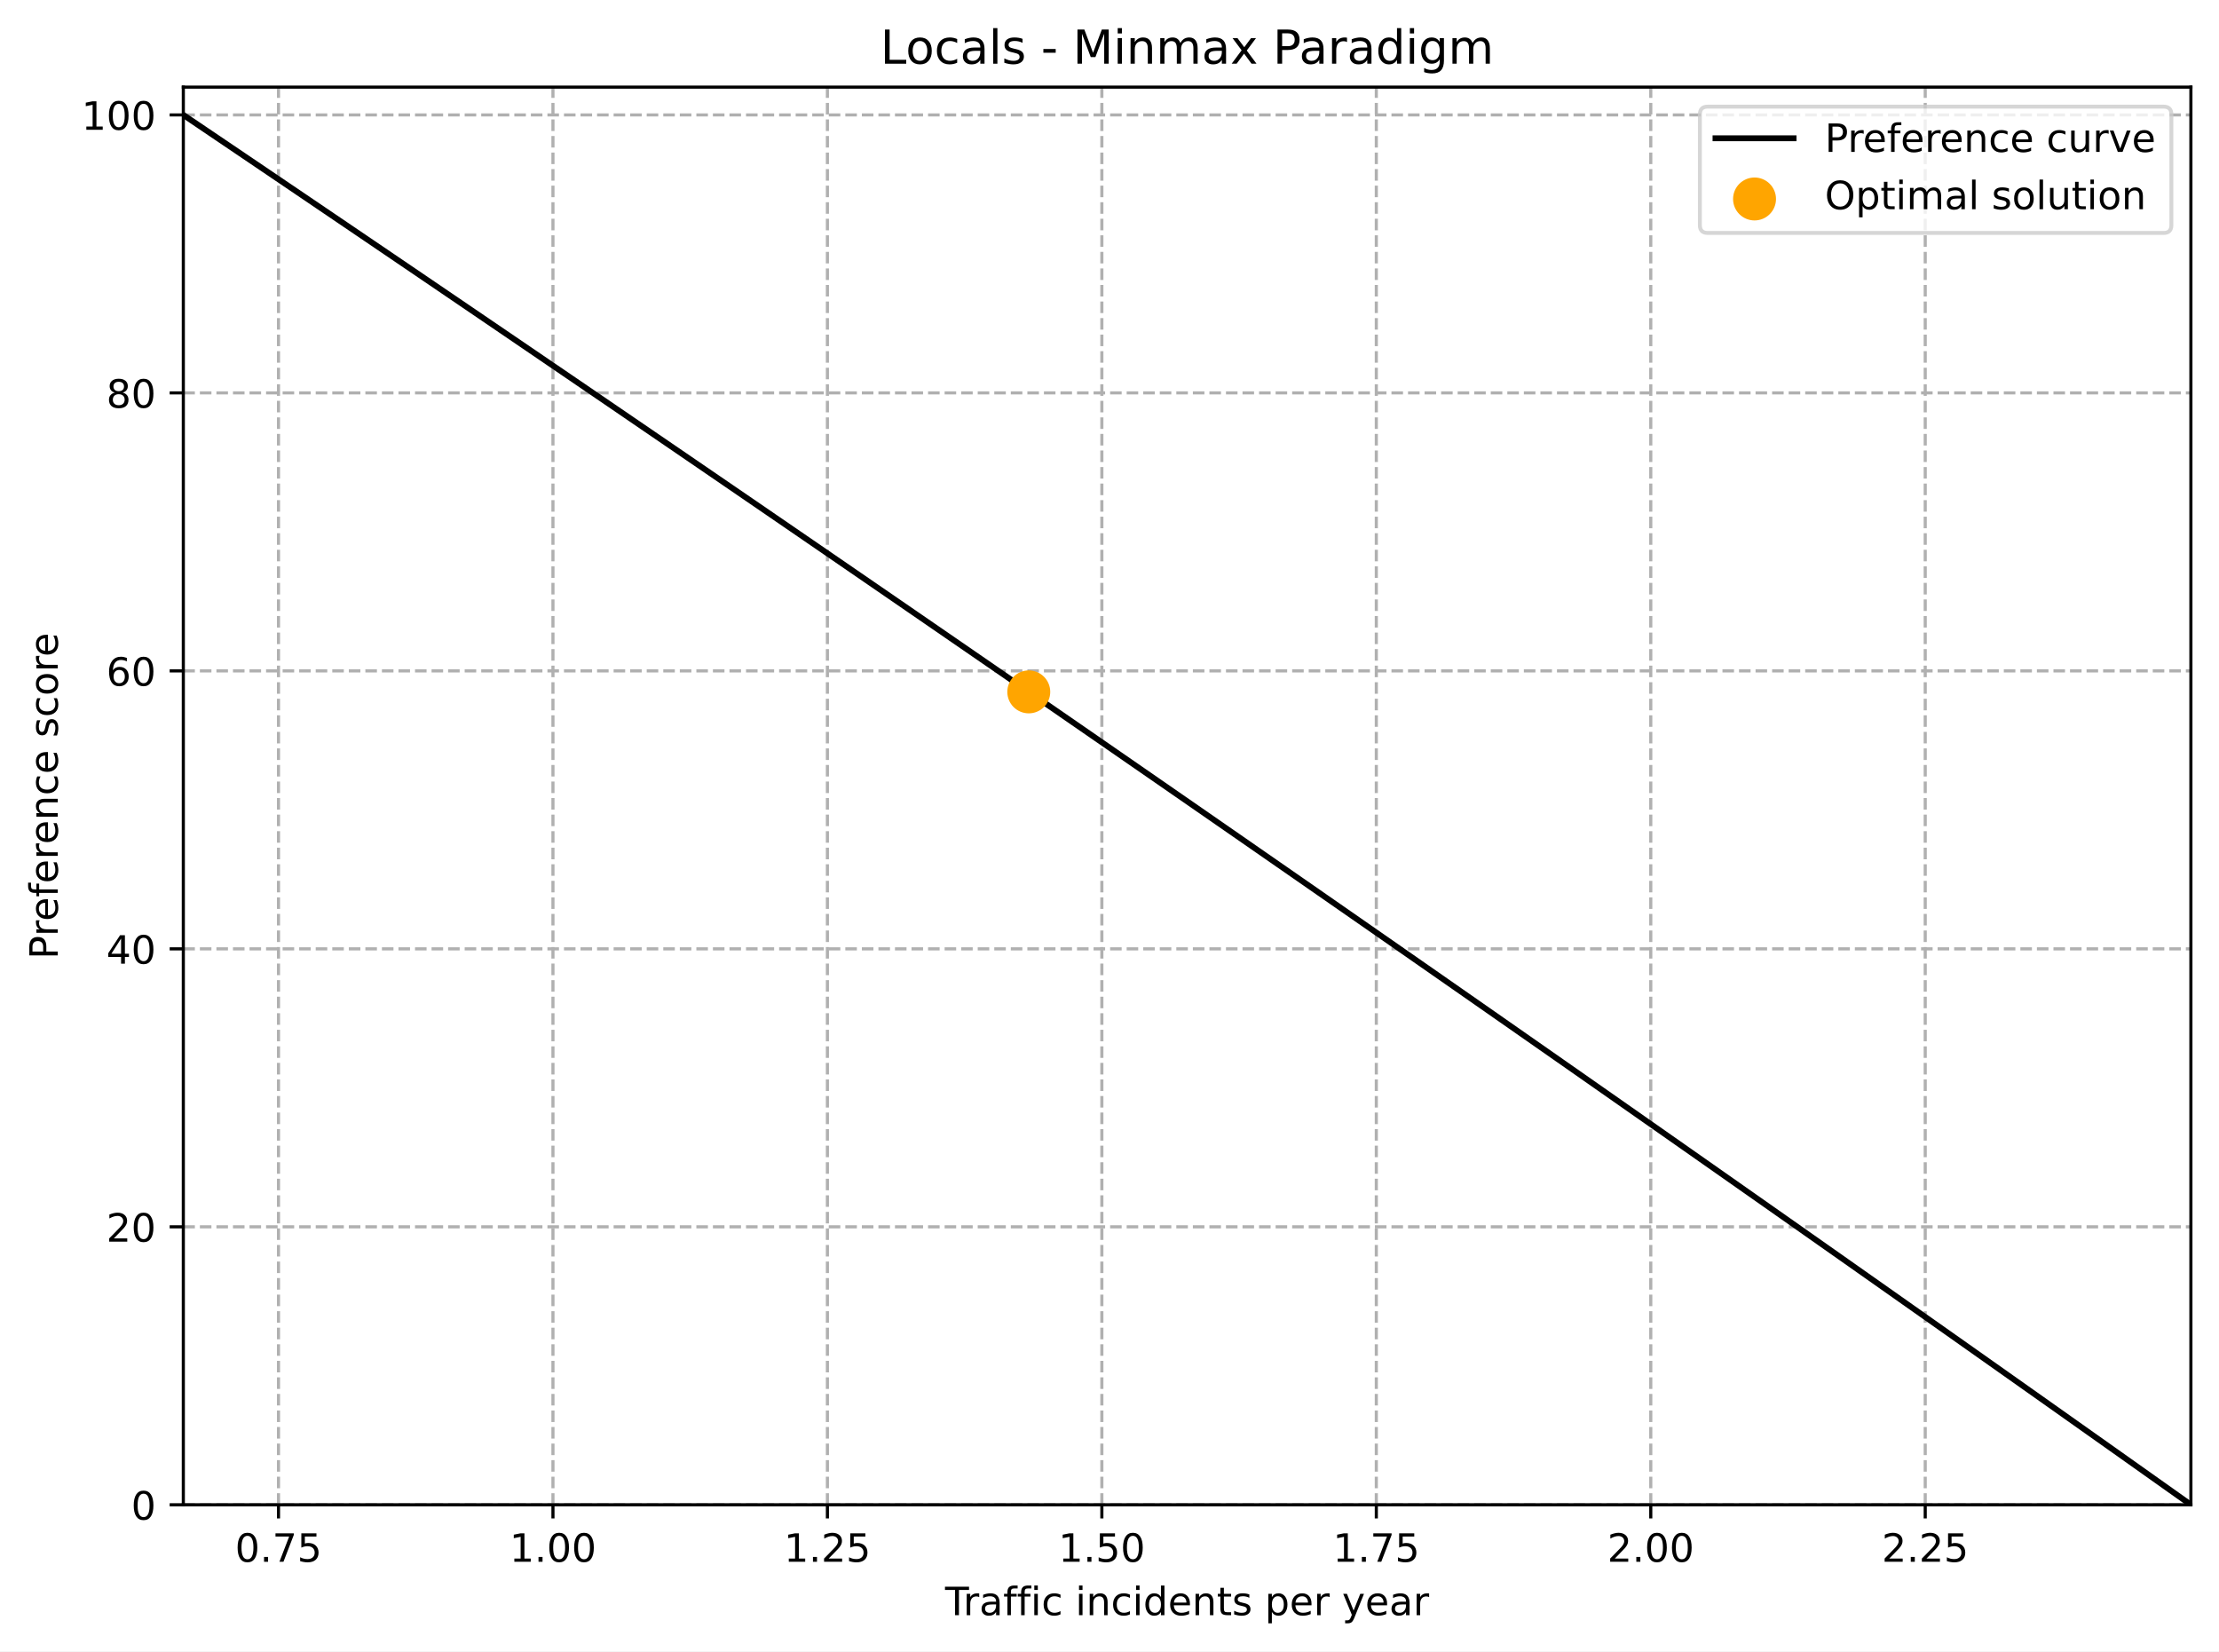
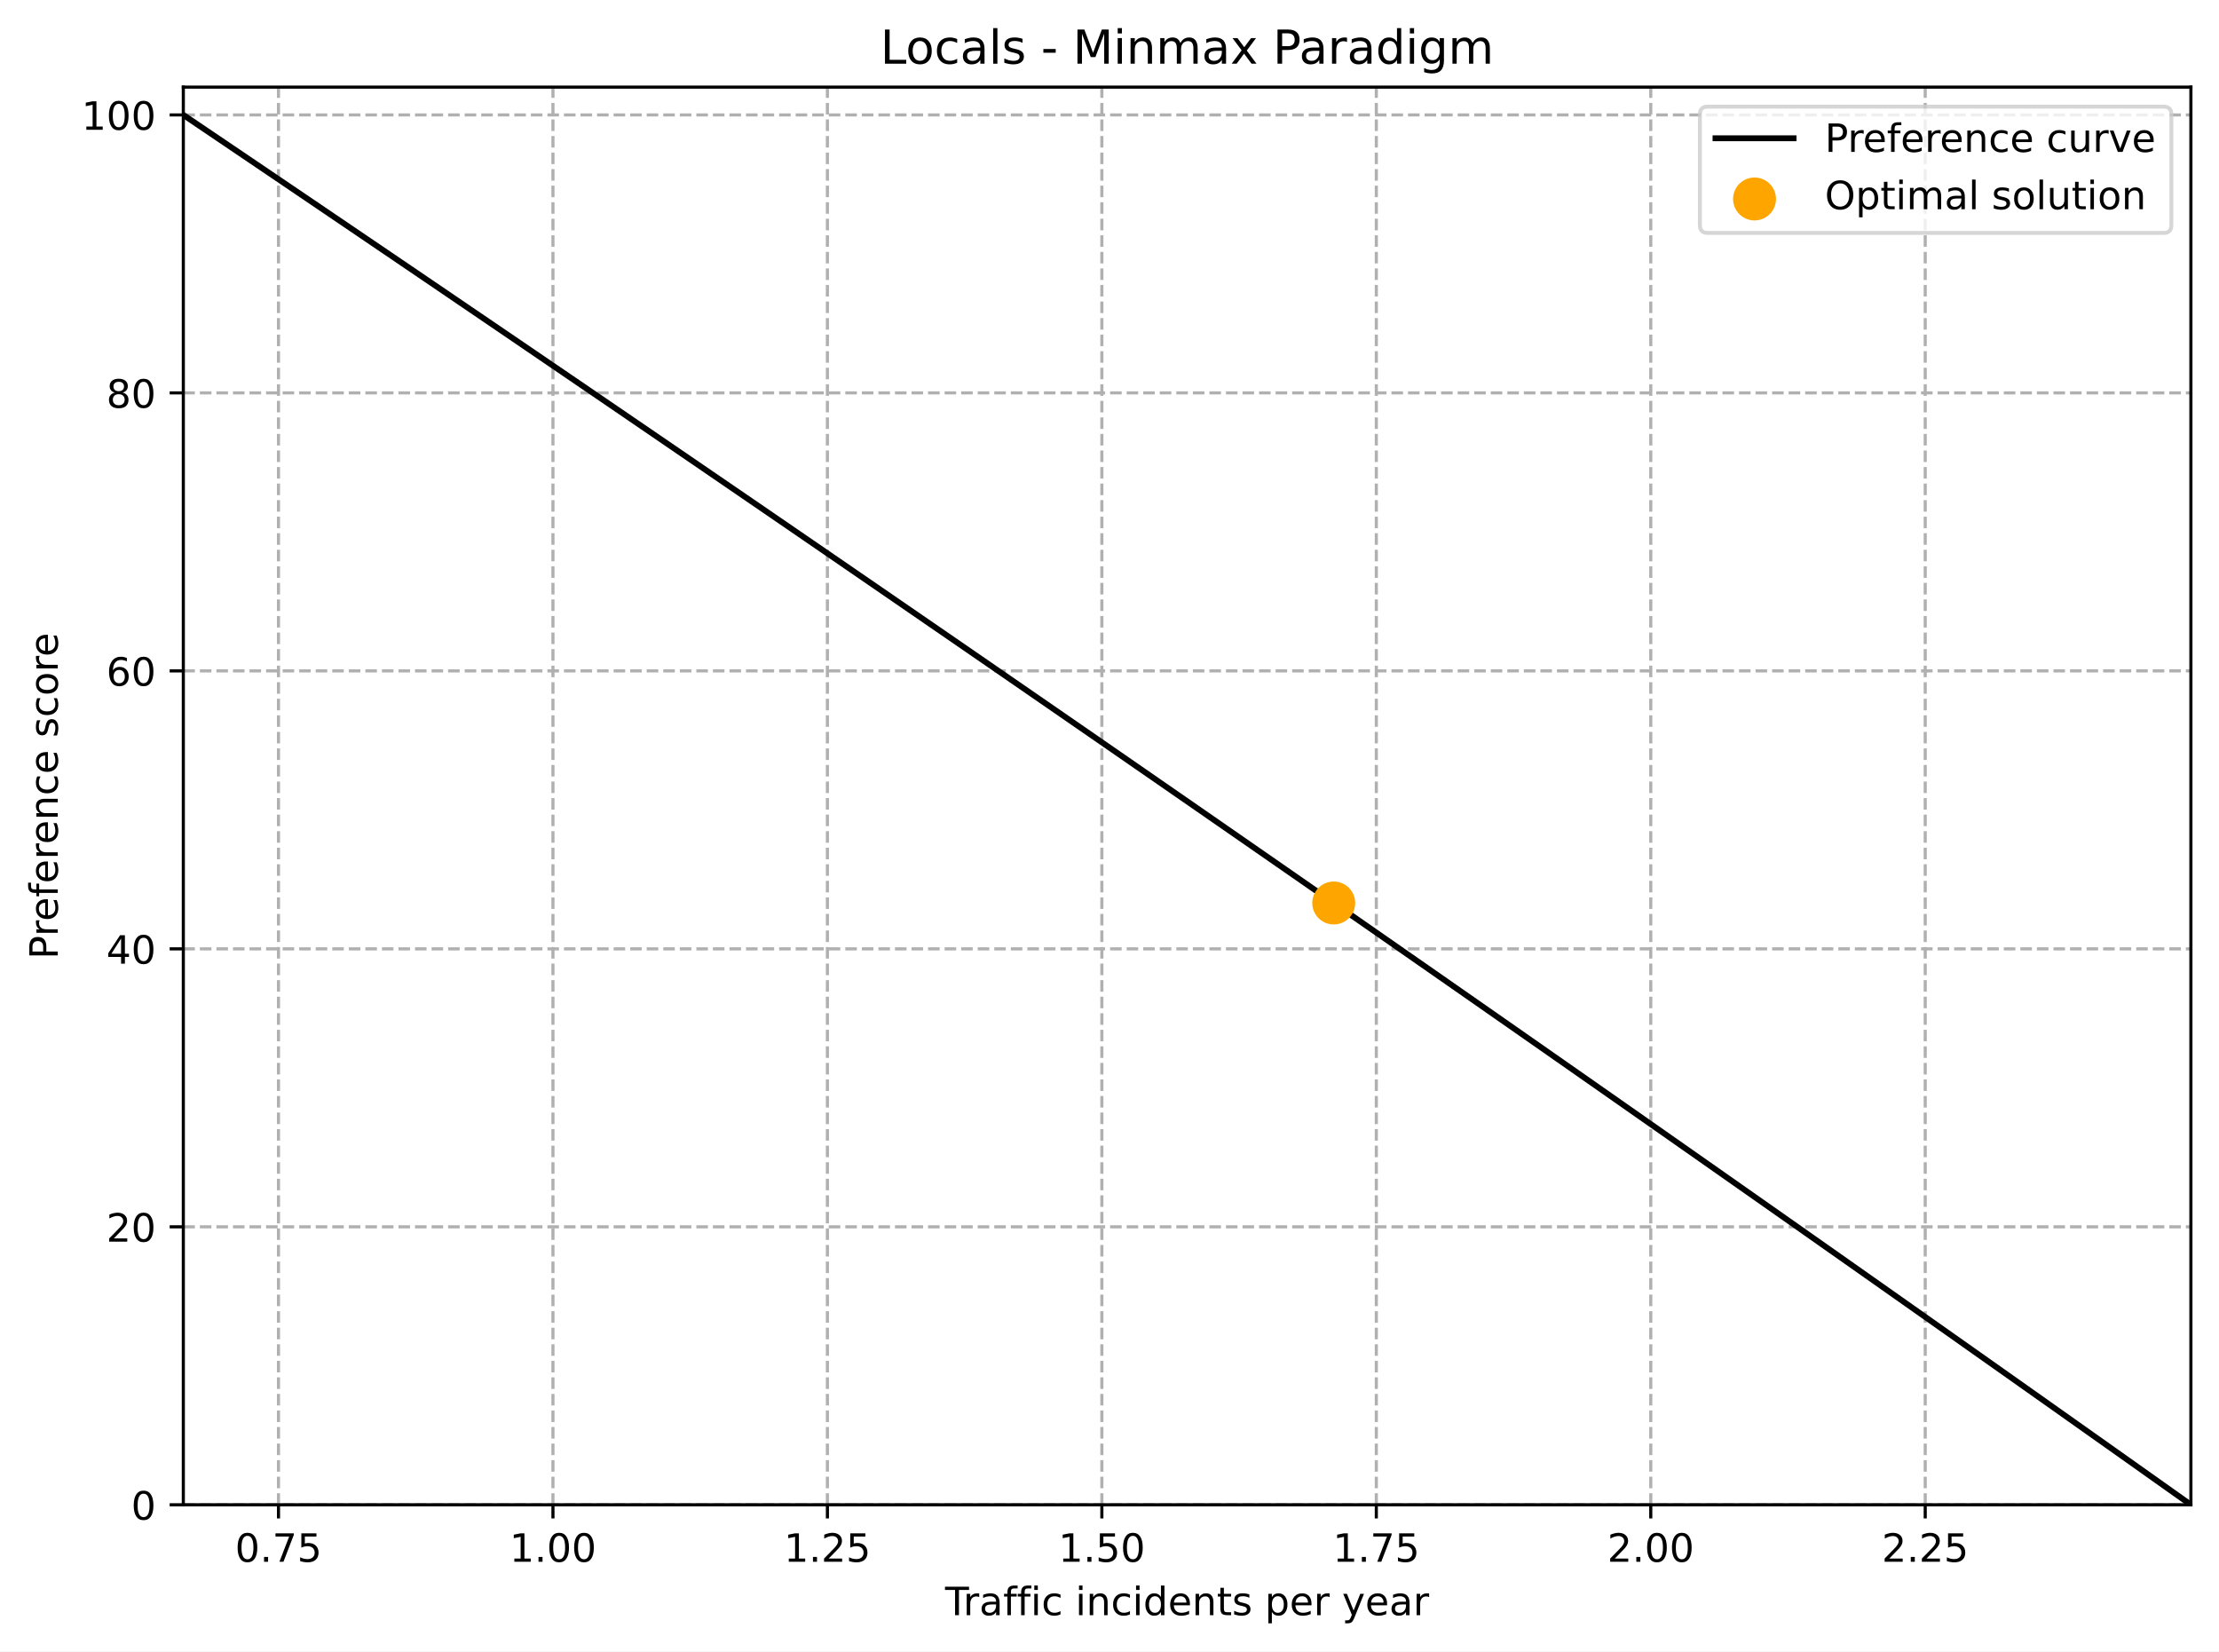
<svg xmlns="http://www.w3.org/2000/svg" xmlns:xlink="http://www.w3.org/1999/xlink" width="568.496pt" height="423.034pt" viewBox="0 0 568.496 423.034" version="1.1">
  <defs>
    <style type="text/css">*{stroke-linejoin: round; stroke-linecap: butt}</style>
  </defs>
  <g id="figure_1">
    <g id="patch_1">
      <path d="M 0 423.034  L 568.496 423.034  L 568.496 0  L 0 0  z " style="fill: #ffffff" />
    </g>
    <g id="axes_1">
      <g id="patch_2">
        <path d="M 46.966 385.478  L 561.296 385.478  L 561.296 22.318  L 46.966 22.318  z " style="fill: #ffffff" />
      </g>
      <g id="matplotlib.axis_1">
        <g id="xtick_1">
          <g id="line2d_1">
-             <path d="M 71.35 385.478  L 71.35 22.318  " clip-path="url(#p8d2efa3107)" style="fill: none; stroke-dasharray: 2.96,1.28; stroke-dashoffset: 0; stroke: #b0b0b0; stroke-width: 0.8" />
+             <path d="M 71.35 385.478  L 71.35 22.318  " clip-path="url(#p0bbacaae0a)" style="fill: none; stroke-dasharray: 2.96,1.28; stroke-dashoffset: 0; stroke: #b0b0b0; stroke-width: 0.8" />
          </g>
          <g id="line2d_2">
            <defs>
-               <path id="med6c865424" d="M 0 0  L 0 3.5  " style="stroke: #000000; stroke-width: 0.8" />
-             </defs>
-             <g>
-               <use xlink:href="#med6c865424" x="71.35" y="385.478" style="stroke: #000000; stroke-width: 0.8" />
+               <path id="mec08b88f65" d="M 0 0  L 0 3.5  " style="stroke: #000000; stroke-width: 0.8" />
+             </defs>
+             <g>
+               <use xlink:href="#mec08b88f65" x="71.35" y="385.478" style="stroke: #000000; stroke-width: 0.8" />
            </g>
          </g>
          <g id="text_1">
            <g transform="translate(60.21757 400.0766) scale(0.1 -0.1)">
              <defs>
                <path id="DejaVuSans-30" d="M 2034 4250  Q 1547 4250 1301 3770  Q 1056 3291 1056 2328  Q 1056 1369 1301 889  Q 1547 409 2034 409  Q 2525 409 2770 889  Q 3016 1369 3016 2328  Q 3016 3291 2770 3770  Q 2525 4250 2034 4250  z M 2034 4750  Q 2819 4750 3233 4129  Q 3647 3509 3647 2328  Q 3647 1150 3233 529  Q 2819 -91 2034 -91  Q 1250 -91 836 529  Q 422 1150 422 2328  Q 422 3509 836 4129  Q 1250 4750 2034 4750  z " transform="scale(0.015625)" />
                <path id="DejaVuSans-2e" d="M 684 794  L 1344 794  L 1344 0  L 684 0  L 684 794  z " transform="scale(0.015625)" />
                <path id="DejaVuSans-37" d="M 525 4666  L 3525 4666  L 3525 4397  L 1831 0  L 1172 0  L 2766 4134  L 525 4134  L 525 4666  z " transform="scale(0.015625)" />
                <path id="DejaVuSans-35" d="M 691 4666  L 3169 4666  L 3169 4134  L 1269 4134  L 1269 2991  Q 1406 3038 1543 3061  Q 1681 3084 1819 3084  Q 2600 3084 3056 2656  Q 3513 2228 3513 1497  Q 3513 744 3044 326  Q 2575 -91 1722 -91  Q 1428 -91 1123 -41  Q 819 9 494 109  L 494 744  Q 775 591 1075 516  Q 1375 441 1709 441  Q 2250 441 2565 725  Q 2881 1009 2881 1497  Q 2881 1984 2565 2268  Q 2250 2553 1709 2553  Q 1456 2553 1204 2497  Q 953 2441 691 2322  L 691 4666  z " transform="scale(0.015625)" />
              </defs>
              <use xlink:href="#DejaVuSans-30" />
              <use xlink:href="#DejaVuSans-2e" transform="translate(63.62305 0)" />
              <use xlink:href="#DejaVuSans-37" transform="translate(95.41016 0)" />
              <use xlink:href="#DejaVuSans-35" transform="translate(159.0332 0)" />
            </g>
          </g>
        </g>
        <g id="xtick_2">
          <g id="line2d_3">
-             <path d="M 141.664 385.478  L 141.664 22.318  " clip-path="url(#p8d2efa3107)" style="fill: none; stroke-dasharray: 2.96,1.28; stroke-dashoffset: 0; stroke: #b0b0b0; stroke-width: 0.8" />
+             <path d="M 141.664 385.478  L 141.664 22.318  " clip-path="url(#p0bbacaae0a)" style="fill: none; stroke-dasharray: 2.96,1.28; stroke-dashoffset: 0; stroke: #b0b0b0; stroke-width: 0.8" />
          </g>
          <g id="line2d_4">
            <g>
-               <use xlink:href="#med6c865424" x="141.664" y="385.478" style="stroke: #000000; stroke-width: 0.8" />
+               <use xlink:href="#mec08b88f65" x="141.664" y="385.478" style="stroke: #000000; stroke-width: 0.8" />
            </g>
          </g>
          <g id="text_2">
            <g transform="translate(130.5312 400.0766) scale(0.1 -0.1)">
              <defs>
                <path id="DejaVuSans-31" d="M 794 531  L 1825 531  L 1825 4091  L 703 3866  L 703 4441  L 1819 4666  L 2450 4666  L 2450 531  L 3481 531  L 3481 0  L 794 0  L 794 531  z " transform="scale(0.015625)" />
              </defs>
              <use xlink:href="#DejaVuSans-31" />
              <use xlink:href="#DejaVuSans-2e" transform="translate(63.62305 0)" />
              <use xlink:href="#DejaVuSans-30" transform="translate(95.41016 0)" />
              <use xlink:href="#DejaVuSans-30" transform="translate(159.0332 0)" />
            </g>
          </g>
        </g>
        <g id="xtick_3">
          <g id="line2d_5">
-             <path d="M 211.978 385.478  L 211.978 22.318  " clip-path="url(#p8d2efa3107)" style="fill: none; stroke-dasharray: 2.96,1.28; stroke-dashoffset: 0; stroke: #b0b0b0; stroke-width: 0.8" />
+             <path d="M 211.978 385.478  L 211.978 22.318  " clip-path="url(#p0bbacaae0a)" style="fill: none; stroke-dasharray: 2.96,1.28; stroke-dashoffset: 0; stroke: #b0b0b0; stroke-width: 0.8" />
          </g>
          <g id="line2d_6">
            <g>
-               <use xlink:href="#med6c865424" x="211.978" y="385.478" style="stroke: #000000; stroke-width: 0.8" />
+               <use xlink:href="#mec08b88f65" x="211.978" y="385.478" style="stroke: #000000; stroke-width: 0.8" />
            </g>
          </g>
          <g id="text_3">
            <g transform="translate(200.8448 400.0766) scale(0.1 -0.1)">
              <defs>
                <path id="DejaVuSans-32" d="M 1228 531  L 3431 531  L 3431 0  L 469 0  L 469 531  Q 828 903 1448 1529  Q 2069 2156 2228 2338  Q 2531 2678 2651 2914  Q 2772 3150 2772 3378  Q 2772 3750 2511 3984  Q 2250 4219 1831 4219  Q 1534 4219 1204 4116  Q 875 4013 500 3803  L 500 4441  Q 881 4594 1212 4672  Q 1544 4750 1819 4750  Q 2544 4750 2975 4387  Q 3406 4025 3406 3419  Q 3406 3131 3298 2873  Q 3191 2616 2906 2266  Q 2828 2175 2409 1742  Q 1991 1309 1228 531  z " transform="scale(0.015625)" />
              </defs>
              <use xlink:href="#DejaVuSans-31" />
              <use xlink:href="#DejaVuSans-2e" transform="translate(63.62305 0)" />
              <use xlink:href="#DejaVuSans-32" transform="translate(95.41016 0)" />
              <use xlink:href="#DejaVuSans-35" transform="translate(159.0332 0)" />
            </g>
          </g>
        </g>
        <g id="xtick_4">
          <g id="line2d_7">
-             <path d="M 282.291 385.478  L 282.291 22.318  " clip-path="url(#p8d2efa3107)" style="fill: none; stroke-dasharray: 2.96,1.28; stroke-dashoffset: 0; stroke: #b0b0b0; stroke-width: 0.8" />
+             <path d="M 282.291 385.478  L 282.291 22.318  " clip-path="url(#p0bbacaae0a)" style="fill: none; stroke-dasharray: 2.96,1.28; stroke-dashoffset: 0; stroke: #b0b0b0; stroke-width: 0.8" />
          </g>
          <g id="line2d_8">
            <g>
-               <use xlink:href="#med6c865424" x="282.291" y="385.478" style="stroke: #000000; stroke-width: 0.8" />
+               <use xlink:href="#mec08b88f65" x="282.291" y="385.478" style="stroke: #000000; stroke-width: 0.8" />
            </g>
          </g>
          <g id="text_4">
            <g transform="translate(271.1584 400.0766) scale(0.1 -0.1)">
              <use xlink:href="#DejaVuSans-31" />
              <use xlink:href="#DejaVuSans-2e" transform="translate(63.62305 0)" />
              <use xlink:href="#DejaVuSans-35" transform="translate(95.41016 0)" />
              <use xlink:href="#DejaVuSans-30" transform="translate(159.0332 0)" />
            </g>
          </g>
        </g>
        <g id="xtick_5">
          <g id="line2d_9">
-             <path d="M 352.605 385.478  L 352.605 22.318  " clip-path="url(#p8d2efa3107)" style="fill: none; stroke-dasharray: 2.96,1.28; stroke-dashoffset: 0; stroke: #b0b0b0; stroke-width: 0.8" />
+             <path d="M 352.605 385.478  L 352.605 22.318  " clip-path="url(#p0bbacaae0a)" style="fill: none; stroke-dasharray: 2.96,1.28; stroke-dashoffset: 0; stroke: #b0b0b0; stroke-width: 0.8" />
          </g>
          <g id="line2d_10">
            <g>
-               <use xlink:href="#med6c865424" x="352.605" y="385.478" style="stroke: #000000; stroke-width: 0.8" />
+               <use xlink:href="#mec08b88f65" x="352.605" y="385.478" style="stroke: #000000; stroke-width: 0.8" />
            </g>
          </g>
          <g id="text_5">
            <g transform="translate(341.472 400.0766) scale(0.1 -0.1)">
              <use xlink:href="#DejaVuSans-31" />
              <use xlink:href="#DejaVuSans-2e" transform="translate(63.62305 0)" />
              <use xlink:href="#DejaVuSans-37" transform="translate(95.41016 0)" />
              <use xlink:href="#DejaVuSans-35" transform="translate(159.0332 0)" />
            </g>
          </g>
        </g>
        <g id="xtick_6">
          <g id="line2d_11">
-             <path d="M 422.918 385.478  L 422.918 22.318  " clip-path="url(#p8d2efa3107)" style="fill: none; stroke-dasharray: 2.96,1.28; stroke-dashoffset: 0; stroke: #b0b0b0; stroke-width: 0.8" />
+             <path d="M 422.918 385.478  L 422.918 22.318  " clip-path="url(#p0bbacaae0a)" style="fill: none; stroke-dasharray: 2.96,1.28; stroke-dashoffset: 0; stroke: #b0b0b0; stroke-width: 0.8" />
          </g>
          <g id="line2d_12">
            <g>
-               <use xlink:href="#med6c865424" x="422.918" y="385.478" style="stroke: #000000; stroke-width: 0.8" />
+               <use xlink:href="#mec08b88f65" x="422.918" y="385.478" style="stroke: #000000; stroke-width: 0.8" />
            </g>
          </g>
          <g id="text_6">
            <g transform="translate(411.7856 400.0766) scale(0.1 -0.1)">
              <use xlink:href="#DejaVuSans-32" />
              <use xlink:href="#DejaVuSans-2e" transform="translate(63.62305 0)" />
              <use xlink:href="#DejaVuSans-30" transform="translate(95.41016 0)" />
              <use xlink:href="#DejaVuSans-30" transform="translate(159.0332 0)" />
            </g>
          </g>
        </g>
        <g id="xtick_7">
          <g id="line2d_13">
-             <path d="M 493.232 385.478  L 493.232 22.318  " clip-path="url(#p8d2efa3107)" style="fill: none; stroke-dasharray: 2.96,1.28; stroke-dashoffset: 0; stroke: #b0b0b0; stroke-width: 0.8" />
+             <path d="M 493.232 385.478  L 493.232 22.318  " clip-path="url(#p0bbacaae0a)" style="fill: none; stroke-dasharray: 2.96,1.28; stroke-dashoffset: 0; stroke: #b0b0b0; stroke-width: 0.8" />
          </g>
          <g id="line2d_14">
            <g>
-               <use xlink:href="#med6c865424" x="493.232" y="385.478" style="stroke: #000000; stroke-width: 0.8" />
+               <use xlink:href="#mec08b88f65" x="493.232" y="385.478" style="stroke: #000000; stroke-width: 0.8" />
            </g>
          </g>
          <g id="text_7">
            <g transform="translate(482.0992 400.0766) scale(0.1 -0.1)">
              <use xlink:href="#DejaVuSans-32" />
              <use xlink:href="#DejaVuSans-2e" transform="translate(63.62305 0)" />
              <use xlink:href="#DejaVuSans-32" transform="translate(95.41016 0)" />
              <use xlink:href="#DejaVuSans-35" transform="translate(159.0332 0)" />
            </g>
          </g>
        </g>
        <g id="text_8">
          <g transform="translate(242.1267 413.7547) scale(0.1 -0.1)">
            <defs>
              <path id="DejaVuSans-54" d="M -19 4666  L 3928 4666  L 3928 4134  L 2272 4134  L 2272 0  L 1638 0  L 1638 4134  L -19 4134  L -19 4666  z " transform="scale(0.015625)" />
              <path id="DejaVuSans-72" d="M 2631 2963  Q 2534 3019 2420 3045  Q 2306 3072 2169 3072  Q 1681 3072 1420 2755  Q 1159 2438 1159 1844  L 1159 0  L 581 0  L 581 3500  L 1159 3500  L 1159 2956  Q 1341 3275 1631 3429  Q 1922 3584 2338 3584  Q 2397 3584 2469 3576  Q 2541 3569 2628 3553  L 2631 2963  z " transform="scale(0.015625)" />
              <path id="DejaVuSans-61" d="M 2194 1759  Q 1497 1759 1228 1600  Q 959 1441 959 1056  Q 959 750 1161 570  Q 1363 391 1709 391  Q 2188 391 2477 730  Q 2766 1069 2766 1631  L 2766 1759  L 2194 1759  z M 3341 1997  L 3341 0  L 2766 0  L 2766 531  Q 2569 213 2275 61  Q 1981 -91 1556 -91  Q 1019 -91 701 211  Q 384 513 384 1019  Q 384 1609 779 1909  Q 1175 2209 1959 2209  L 2766 2209  L 2766 2266  Q 2766 2663 2505 2880  Q 2244 3097 1772 3097  Q 1472 3097 1187 3025  Q 903 2953 641 2809  L 641 3341  Q 956 3463 1253 3523  Q 1550 3584 1831 3584  Q 2591 3584 2966 3190  Q 3341 2797 3341 1997  z " transform="scale(0.015625)" />
              <path id="DejaVuSans-66" d="M 2375 4863  L 2375 4384  L 1825 4384  Q 1516 4384 1395 4259  Q 1275 4134 1275 3809  L 1275 3500  L 2222 3500  L 2222 3053  L 1275 3053  L 1275 0  L 697 0  L 697 3053  L 147 3053  L 147 3500  L 697 3500  L 697 3744  Q 697 4328 969 4595  Q 1241 4863 1831 4863  L 2375 4863  z " transform="scale(0.015625)" />
              <path id="DejaVuSans-69" d="M 603 3500  L 1178 3500  L 1178 0  L 603 0  L 603 3500  z M 603 4863  L 1178 4863  L 1178 4134  L 603 4134  L 603 4863  z " transform="scale(0.015625)" />
              <path id="DejaVuSans-63" d="M 3122 3366  L 3122 2828  Q 2878 2963 2633 3030  Q 2388 3097 2138 3097  Q 1578 3097 1268 2742  Q 959 2388 959 1747  Q 959 1106 1268 751  Q 1578 397 2138 397  Q 2388 397 2633 464  Q 2878 531 3122 666  L 3122 134  Q 2881 22 2623 -34  Q 2366 -91 2075 -91  Q 1284 -91 818 406  Q 353 903 353 1747  Q 353 2603 823 3093  Q 1294 3584 2113 3584  Q 2378 3584 2631 3529  Q 2884 3475 3122 3366  z " transform="scale(0.015625)" />
              <path id="DejaVuSans-20" transform="scale(0.015625)" />
              <path id="DejaVuSans-6e" d="M 3513 2113  L 3513 0  L 2938 0  L 2938 2094  Q 2938 2591 2744 2837  Q 2550 3084 2163 3084  Q 1697 3084 1428 2787  Q 1159 2491 1159 1978  L 1159 0  L 581 0  L 581 3500  L 1159 3500  L 1159 2956  Q 1366 3272 1645 3428  Q 1925 3584 2291 3584  Q 2894 3584 3203 3211  Q 3513 2838 3513 2113  z " transform="scale(0.015625)" />
              <path id="DejaVuSans-64" d="M 2906 2969  L 2906 4863  L 3481 4863  L 3481 0  L 2906 0  L 2906 525  Q 2725 213 2448 61  Q 2172 -91 1784 -91  Q 1150 -91 751 415  Q 353 922 353 1747  Q 353 2572 751 3078  Q 1150 3584 1784 3584  Q 2172 3584 2448 3432  Q 2725 3281 2906 2969  z M 947 1747  Q 947 1113 1208 752  Q 1469 391 1925 391  Q 2381 391 2643 752  Q 2906 1113 2906 1747  Q 2906 2381 2643 2742  Q 2381 3103 1925 3103  Q 1469 3103 1208 2742  Q 947 2381 947 1747  z " transform="scale(0.015625)" />
              <path id="DejaVuSans-65" d="M 3597 1894  L 3597 1613  L 953 1613  Q 991 1019 1311 708  Q 1631 397 2203 397  Q 2534 397 2845 478  Q 3156 559 3463 722  L 3463 178  Q 3153 47 2828 -22  Q 2503 -91 2169 -91  Q 1331 -91 842 396  Q 353 884 353 1716  Q 353 2575 817 3079  Q 1281 3584 2069 3584  Q 2775 3584 3186 3129  Q 3597 2675 3597 1894  z M 3022 2063  Q 3016 2534 2758 2815  Q 2500 3097 2075 3097  Q 1594 3097 1305 2825  Q 1016 2553 972 2059  L 3022 2063  z " transform="scale(0.015625)" />
              <path id="DejaVuSans-74" d="M 1172 4494  L 1172 3500  L 2356 3500  L 2356 3053  L 1172 3053  L 1172 1153  Q 1172 725 1289 603  Q 1406 481 1766 481  L 2356 481  L 2356 0  L 1766 0  Q 1100 0 847 248  Q 594 497 594 1153  L 594 3053  L 172 3053  L 172 3500  L 594 3500  L 594 4494  L 1172 4494  z " transform="scale(0.015625)" />
              <path id="DejaVuSans-73" d="M 2834 3397  L 2834 2853  Q 2591 2978 2328 3040  Q 2066 3103 1784 3103  Q 1356 3103 1142 2972  Q 928 2841 928 2578  Q 928 2378 1081 2264  Q 1234 2150 1697 2047  L 1894 2003  Q 2506 1872 2764 1633  Q 3022 1394 3022 966  Q 3022 478 2636 193  Q 2250 -91 1575 -91  Q 1294 -91 989 -36  Q 684 19 347 128  L 347 722  Q 666 556 975 473  Q 1284 391 1588 391  Q 1994 391 2212 530  Q 2431 669 2431 922  Q 2431 1156 2273 1281  Q 2116 1406 1581 1522  L 1381 1569  Q 847 1681 609 1914  Q 372 2147 372 2553  Q 372 3047 722 3315  Q 1072 3584 1716 3584  Q 2034 3584 2315 3537  Q 2597 3491 2834 3397  z " transform="scale(0.015625)" />
              <path id="DejaVuSans-70" d="M 1159 525  L 1159 -1331  L 581 -1331  L 581 3500  L 1159 3500  L 1159 2969  Q 1341 3281 1617 3432  Q 1894 3584 2278 3584  Q 2916 3584 3314 3078  Q 3713 2572 3713 1747  Q 3713 922 3314 415  Q 2916 -91 2278 -91  Q 1894 -91 1617 61  Q 1341 213 1159 525  z M 3116 1747  Q 3116 2381 2855 2742  Q 2594 3103 2138 3103  Q 1681 3103 1420 2742  Q 1159 2381 1159 1747  Q 1159 1113 1420 752  Q 1681 391 2138 391  Q 2594 391 2855 752  Q 3116 1113 3116 1747  z " transform="scale(0.015625)" />
              <path id="DejaVuSans-79" d="M 2059 -325  Q 1816 -950 1584 -1140  Q 1353 -1331 966 -1331  L 506 -1331  L 506 -850  L 844 -850  Q 1081 -850 1212 -737  Q 1344 -625 1503 -206  L 1606 56  L 191 3500  L 800 3500  L 1894 763  L 2988 3500  L 3597 3500  L 2059 -325  z " transform="scale(0.015625)" />
            </defs>
            <use xlink:href="#DejaVuSans-54" />
            <use xlink:href="#DejaVuSans-72" transform="translate(46.33398 0)" />
            <use xlink:href="#DejaVuSans-61" transform="translate(87.44727 0)" />
            <use xlink:href="#DejaVuSans-66" transform="translate(148.7266 0)" />
            <use xlink:href="#DejaVuSans-66" transform="translate(183.9316 0)" />
            <use xlink:href="#DejaVuSans-69" transform="translate(219.1367 0)" />
            <use xlink:href="#DejaVuSans-63" transform="translate(246.9199 0)" />
            <use xlink:href="#DejaVuSans-20" transform="translate(301.9004 0)" />
            <use xlink:href="#DejaVuSans-69" transform="translate(333.6875 0)" />
            <use xlink:href="#DejaVuSans-6e" transform="translate(361.4707 0)" />
            <use xlink:href="#DejaVuSans-63" transform="translate(424.8496 0)" />
            <use xlink:href="#DejaVuSans-69" transform="translate(479.8301 0)" />
            <use xlink:href="#DejaVuSans-64" transform="translate(507.6133 0)" />
            <use xlink:href="#DejaVuSans-65" transform="translate(571.0898 0)" />
            <use xlink:href="#DejaVuSans-6e" transform="translate(632.6133 0)" />
            <use xlink:href="#DejaVuSans-74" transform="translate(695.9922 0)" />
            <use xlink:href="#DejaVuSans-73" transform="translate(735.2012 0)" />
            <use xlink:href="#DejaVuSans-20" transform="translate(787.3008 0)" />
            <use xlink:href="#DejaVuSans-70" transform="translate(819.0879 0)" />
            <use xlink:href="#DejaVuSans-65" transform="translate(882.5645 0)" />
            <use xlink:href="#DejaVuSans-72" transform="translate(944.0879 0)" />
            <use xlink:href="#DejaVuSans-20" transform="translate(985.2012 0)" />
            <use xlink:href="#DejaVuSans-79" transform="translate(1016.988 0)" />
            <use xlink:href="#DejaVuSans-65" transform="translate(1076.168 0)" />
            <use xlink:href="#DejaVuSans-61" transform="translate(1137.691 0)" />
            <use xlink:href="#DejaVuSans-72" transform="translate(1198.971 0)" />
          </g>
        </g>
      </g>
      <g id="matplotlib.axis_2">
        <g id="ytick_1">
          <g id="line2d_15">
-             <path d="M 46.966 385.478  L 561.296 385.478  " clip-path="url(#p8d2efa3107)" style="fill: none; stroke-dasharray: 2.96,1.28; stroke-dashoffset: 0; stroke: #b0b0b0; stroke-width: 0.8" />
+             <path d="M 46.966 385.478  L 561.296 385.478  " clip-path="url(#p0bbacaae0a)" style="fill: none; stroke-dasharray: 2.96,1.28; stroke-dashoffset: 0; stroke: #b0b0b0; stroke-width: 0.8" />
          </g>
          <g id="line2d_16">
            <defs>
-               <path id="m9e63039fab" d="M 0 0  L -3.5 0  " style="stroke: #000000; stroke-width: 0.8" />
-             </defs>
-             <g>
-               <use xlink:href="#m9e63039fab" x="46.966" y="385.478" style="stroke: #000000; stroke-width: 0.8" />
+               <path id="m6813ec237c" d="M 0 0  L -3.5 0  " style="stroke: #000000; stroke-width: 0.8" />
+             </defs>
+             <g>
+               <use xlink:href="#m6813ec237c" x="46.966" y="385.478" style="stroke: #000000; stroke-width: 0.8" />
            </g>
          </g>
          <g id="text_9">
            <g transform="translate(33.60312 389.2773) scale(0.1 -0.1)">
              <use xlink:href="#DejaVuSans-30" />
            </g>
          </g>
        </g>
        <g id="ytick_2">
          <g id="line2d_17">
-             <path d="M 46.966 314.27  L 561.296 314.27  " clip-path="url(#p8d2efa3107)" style="fill: none; stroke-dasharray: 2.96,1.28; stroke-dashoffset: 0; stroke: #b0b0b0; stroke-width: 0.8" />
+             <path d="M 46.966 314.27  L 561.296 314.27  " clip-path="url(#p0bbacaae0a)" style="fill: none; stroke-dasharray: 2.96,1.28; stroke-dashoffset: 0; stroke: #b0b0b0; stroke-width: 0.8" />
          </g>
          <g id="line2d_18">
            <g>
-               <use xlink:href="#m9e63039fab" x="46.966" y="314.27" style="stroke: #000000; stroke-width: 0.8" />
+               <use xlink:href="#m6813ec237c" x="46.966" y="314.27" style="stroke: #000000; stroke-width: 0.8" />
            </g>
          </g>
          <g id="text_10">
            <g transform="translate(27.24063 318.0695) scale(0.1 -0.1)">
              <use xlink:href="#DejaVuSans-32" />
              <use xlink:href="#DejaVuSans-30" transform="translate(63.62305 0)" />
            </g>
          </g>
        </g>
        <g id="ytick_3">
          <g id="line2d_19">
-             <path d="M 46.966 243.062  L 561.296 243.062  " clip-path="url(#p8d2efa3107)" style="fill: none; stroke-dasharray: 2.96,1.28; stroke-dashoffset: 0; stroke: #b0b0b0; stroke-width: 0.8" />
+             <path d="M 46.966 243.062  L 561.296 243.062  " clip-path="url(#p0bbacaae0a)" style="fill: none; stroke-dasharray: 2.96,1.28; stroke-dashoffset: 0; stroke: #b0b0b0; stroke-width: 0.8" />
          </g>
          <g id="line2d_20">
            <g>
-               <use xlink:href="#m9e63039fab" x="46.966" y="243.062" style="stroke: #000000; stroke-width: 0.8" />
+               <use xlink:href="#m6813ec237c" x="46.966" y="243.062" style="stroke: #000000; stroke-width: 0.8" />
            </g>
          </g>
          <g id="text_11">
            <g transform="translate(27.24063 246.8617) scale(0.1 -0.1)">
              <defs>
                <path id="DejaVuSans-34" d="M 2419 4116  L 825 1625  L 2419 1625  L 2419 4116  z M 2253 4666  L 3047 4666  L 3047 1625  L 3713 1625  L 3713 1100  L 3047 1100  L 3047 0  L 2419 0  L 2419 1100  L 313 1100  L 313 1709  L 2253 4666  z " transform="scale(0.015625)" />
              </defs>
              <use xlink:href="#DejaVuSans-34" />
              <use xlink:href="#DejaVuSans-30" transform="translate(63.62305 0)" />
            </g>
          </g>
        </g>
        <g id="ytick_4">
          <g id="line2d_21">
-             <path d="M 46.966 171.855  L 561.296 171.855  " clip-path="url(#p8d2efa3107)" style="fill: none; stroke-dasharray: 2.96,1.28; stroke-dashoffset: 0; stroke: #b0b0b0; stroke-width: 0.8" />
+             <path d="M 46.966 171.855  L 561.296 171.855  " clip-path="url(#p0bbacaae0a)" style="fill: none; stroke-dasharray: 2.96,1.28; stroke-dashoffset: 0; stroke: #b0b0b0; stroke-width: 0.8" />
          </g>
          <g id="line2d_22">
            <g>
-               <use xlink:href="#m9e63039fab" x="46.966" y="171.855" style="stroke: #000000; stroke-width: 0.8" />
+               <use xlink:href="#m6813ec237c" x="46.966" y="171.855" style="stroke: #000000; stroke-width: 0.8" />
            </g>
          </g>
          <g id="text_12">
            <g transform="translate(27.24063 175.6538) scale(0.1 -0.1)">
              <defs>
                <path id="DejaVuSans-36" d="M 2113 2584  Q 1688 2584 1439 2293  Q 1191 2003 1191 1497  Q 1191 994 1439 701  Q 1688 409 2113 409  Q 2538 409 2786 701  Q 3034 994 3034 1497  Q 3034 2003 2786 2293  Q 2538 2584 2113 2584  z M 3366 4563  L 3366 3988  Q 3128 4100 2886 4159  Q 2644 4219 2406 4219  Q 1781 4219 1451 3797  Q 1122 3375 1075 2522  Q 1259 2794 1537 2939  Q 1816 3084 2150 3084  Q 2853 3084 3261 2657  Q 3669 2231 3669 1497  Q 3669 778 3244 343  Q 2819 -91 2113 -91  Q 1303 -91 875 529  Q 447 1150 447 2328  Q 447 3434 972 4092  Q 1497 4750 2381 4750  Q 2619 4750 2861 4703  Q 3103 4656 3366 4563  z " transform="scale(0.015625)" />
              </defs>
              <use xlink:href="#DejaVuSans-36" />
              <use xlink:href="#DejaVuSans-30" transform="translate(63.62305 0)" />
            </g>
          </g>
        </g>
        <g id="ytick_5">
          <g id="line2d_23">
-             <path d="M 46.966 100.647  L 561.296 100.647  " clip-path="url(#p8d2efa3107)" style="fill: none; stroke-dasharray: 2.96,1.28; stroke-dashoffset: 0; stroke: #b0b0b0; stroke-width: 0.8" />
+             <path d="M 46.966 100.647  L 561.296 100.647  " clip-path="url(#p0bbacaae0a)" style="fill: none; stroke-dasharray: 2.96,1.28; stroke-dashoffset: 0; stroke: #b0b0b0; stroke-width: 0.8" />
          </g>
          <g id="line2d_24">
            <g>
-               <use xlink:href="#m9e63039fab" x="46.966" y="100.647" style="stroke: #000000; stroke-width: 0.8" />
+               <use xlink:href="#m6813ec237c" x="46.966" y="100.647" style="stroke: #000000; stroke-width: 0.8" />
            </g>
          </g>
          <g id="text_13">
            <g transform="translate(27.24063 104.446) scale(0.1 -0.1)">
              <defs>
                <path id="DejaVuSans-38" d="M 2034 2216  Q 1584 2216 1326 1975  Q 1069 1734 1069 1313  Q 1069 891 1326 650  Q 1584 409 2034 409  Q 2484 409 2743 651  Q 3003 894 3003 1313  Q 3003 1734 2745 1975  Q 2488 2216 2034 2216  z M 1403 2484  Q 997 2584 770 2862  Q 544 3141 544 3541  Q 544 4100 942 4425  Q 1341 4750 2034 4750  Q 2731 4750 3128 4425  Q 3525 4100 3525 3541  Q 3525 3141 3298 2862  Q 3072 2584 2669 2484  Q 3125 2378 3379 2068  Q 3634 1759 3634 1313  Q 3634 634 3220 271  Q 2806 -91 2034 -91  Q 1263 -91 848 271  Q 434 634 434 1313  Q 434 1759 690 2068  Q 947 2378 1403 2484  z M 1172 3481  Q 1172 3119 1398 2916  Q 1625 2713 2034 2713  Q 2441 2713 2670 2916  Q 2900 3119 2900 3481  Q 2900 3844 2670 4047  Q 2441 4250 2034 4250  Q 1625 4250 1398 4047  Q 1172 3844 1172 3481  z " transform="scale(0.015625)" />
              </defs>
              <use xlink:href="#DejaVuSans-38" />
              <use xlink:href="#DejaVuSans-30" transform="translate(63.62305 0)" />
            </g>
          </g>
        </g>
        <g id="ytick_6">
          <g id="line2d_25">
-             <path d="M 46.966 29.439  L 561.296 29.439  " clip-path="url(#p8d2efa3107)" style="fill: none; stroke-dasharray: 2.96,1.28; stroke-dashoffset: 0; stroke: #b0b0b0; stroke-width: 0.8" />
+             <path d="M 46.966 29.439  L 561.296 29.439  " clip-path="url(#p0bbacaae0a)" style="fill: none; stroke-dasharray: 2.96,1.28; stroke-dashoffset: 0; stroke: #b0b0b0; stroke-width: 0.8" />
          </g>
          <g id="line2d_26">
            <g>
-               <use xlink:href="#m9e63039fab" x="46.966" y="29.439" style="stroke: #000000; stroke-width: 0.8" />
+               <use xlink:href="#m6813ec237c" x="46.966" y="29.439" style="stroke: #000000; stroke-width: 0.8" />
            </g>
          </g>
          <g id="text_14">
            <g transform="translate(20.87813 33.23813) scale(0.1 -0.1)">
              <use xlink:href="#DejaVuSans-31" />
              <use xlink:href="#DejaVuSans-30" transform="translate(63.62305 0)" />
              <use xlink:href="#DejaVuSans-30" transform="translate(127.2461 0)" />
            </g>
          </g>
        </g>
        <g id="text_15">
          <g transform="translate(14.79844 245.7177) rotate(-90) scale(0.1 -0.1)">
            <defs>
              <path id="DejaVuSans-50" d="M 1259 4147  L 1259 2394  L 2053 2394  Q 2494 2394 2734 2622  Q 2975 2850 2975 3272  Q 2975 3691 2734 3919  Q 2494 4147 2053 4147  L 1259 4147  z M 628 4666  L 2053 4666  Q 2838 4666 3239 4311  Q 3641 3956 3641 3272  Q 3641 2581 3239 2228  Q 2838 1875 2053 1875  L 1259 1875  L 1259 0  L 628 0  L 628 4666  z " transform="scale(0.015625)" />
              <path id="DejaVuSans-6f" d="M 1959 3097  Q 1497 3097 1228 2736  Q 959 2375 959 1747  Q 959 1119 1226 758  Q 1494 397 1959 397  Q 2419 397 2687 759  Q 2956 1122 2956 1747  Q 2956 2369 2687 2733  Q 2419 3097 1959 3097  z M 1959 3584  Q 2709 3584 3137 3096  Q 3566 2609 3566 1747  Q 3566 888 3137 398  Q 2709 -91 1959 -91  Q 1206 -91 779 398  Q 353 888 353 1747  Q 353 2609 779 3096  Q 1206 3584 1959 3584  z " transform="scale(0.015625)" />
            </defs>
            <use xlink:href="#DejaVuSans-50" />
            <use xlink:href="#DejaVuSans-72" transform="translate(58.55273 0)" />
            <use xlink:href="#DejaVuSans-65" transform="translate(97.41602 0)" />
            <use xlink:href="#DejaVuSans-66" transform="translate(158.9395 0)" />
            <use xlink:href="#DejaVuSans-65" transform="translate(194.1445 0)" />
            <use xlink:href="#DejaVuSans-72" transform="translate(255.668 0)" />
            <use xlink:href="#DejaVuSans-65" transform="translate(294.5312 0)" />
            <use xlink:href="#DejaVuSans-6e" transform="translate(356.0547 0)" />
            <use xlink:href="#DejaVuSans-63" transform="translate(419.4336 0)" />
            <use xlink:href="#DejaVuSans-65" transform="translate(474.4141 0)" />
            <use xlink:href="#DejaVuSans-20" transform="translate(535.9375 0)" />
            <use xlink:href="#DejaVuSans-73" transform="translate(567.7246 0)" />
            <use xlink:href="#DejaVuSans-63" transform="translate(619.8242 0)" />
            <use xlink:href="#DejaVuSans-6f" transform="translate(674.8047 0)" />
            <use xlink:href="#DejaVuSans-72" transform="translate(735.9863 0)" />
            <use xlink:href="#DejaVuSans-65" transform="translate(774.8496 0)" />
          </g>
        </g>
      </g>
      <g id="line2d_27">
-         <path d="M 46.966 29.439  L 52.161 32.948  L 57.356 36.458  L 62.551 39.97  L 67.747 43.484  L 72.942 47  L 78.137 50.517  L 83.332 54.037  L 88.528 57.558  L 93.723 61.081  L 98.918 64.605  L 104.113 68.132  L 109.309 71.66  L 114.504 75.19  L 119.699 78.722  L 124.894 82.255  L 130.09 85.791  L 135.285 89.328  L 140.48 92.867  L 145.675 96.408  L 150.871 99.95  L 156.066 103.495  L 161.261 107.041  L 166.456 110.589  L 171.652 114.139  L 176.847 117.69  L 182.042 121.243  L 187.237 124.799  L 192.433 128.355  L 197.628 131.914  L 202.823 135.475  L 208.018 139.037  L 213.214 142.601  L 218.409 146.167  L 223.604 149.735  L 228.799 153.304  L 233.995 156.876  L 239.19 160.449  L 244.385 164.024  L 249.58 167.601  L 254.776 171.179  L 259.971 174.759  L 265.166 178.342  L 270.361 181.926  L 275.557 185.511  L 280.752 189.099  L 285.947 192.689  L 291.142 196.28  L 296.338 199.873  L 301.533 203.468  L 306.728 207.064  L 311.924 210.663  L 317.119 214.263  L 322.314 217.865  L 327.509 221.468  L 332.705 225.074  L 337.9 228.681  L 343.095 232.29  L 348.29 235.901  L 353.486 239.513  L 358.681 243.128  L 363.876 246.744  L 369.071 250.362  L 374.267 253.981  L 379.462 257.603  L 384.657 261.226  L 389.852 264.851  L 395.048 268.478  L 400.243 272.106  L 405.438 275.737  L 410.633 279.369  L 415.829 283.003  L 421.024 286.638  L 426.219 290.276  L 431.414 293.915  L 436.61 297.556  L 441.805 301.199  L 447 304.844  L 452.195 308.49  L 457.391 312.138  L 462.586 315.788  L 467.781 319.44  L 472.976 323.093  L 478.172 326.749  L 483.367 330.406  L 488.562 334.065  L 493.757 337.726  L 498.953 341.388  L 504.148 345.052  L 509.343 348.718  L 514.538 352.386  L 519.734 356.056  L 524.929 359.727  L 530.124 363.401  L 535.319 367.076  L 540.515 370.753  L 545.71 374.431  L 550.905 378.112  L 556.1 381.794  L 561.296 385.478  " clip-path="url(#p8d2efa3107)" style="fill: none; stroke: #000000; stroke-width: 1.5; stroke-linecap: square" />
+         <path d="M 46.966 29.439  L 52.161 32.948  L 57.356 36.458  L 62.551 39.97  L 67.747 43.484  L 72.942 47  L 78.137 50.517  L 83.332 54.037  L 88.528 57.558  L 93.723 61.081  L 98.918 64.605  L 104.113 68.132  L 109.309 71.66  L 114.504 75.19  L 119.699 78.722  L 124.894 82.255  L 130.09 85.791  L 135.285 89.328  L 140.48 92.867  L 145.675 96.408  L 150.871 99.95  L 156.066 103.495  L 161.261 107.041  L 166.456 110.589  L 171.652 114.139  L 176.847 117.69  L 182.042 121.243  L 187.237 124.799  L 192.433 128.355  L 197.628 131.914  L 202.823 135.475  L 208.018 139.037  L 213.214 142.601  L 218.409 146.167  L 223.604 149.735  L 228.799 153.304  L 233.995 156.876  L 239.19 160.449  L 244.385 164.024  L 249.58 167.601  L 254.776 171.179  L 259.971 174.759  L 265.166 178.342  L 270.361 181.926  L 275.557 185.511  L 280.752 189.099  L 285.947 192.689  L 291.142 196.28  L 296.338 199.873  L 301.533 203.468  L 306.728 207.064  L 311.924 210.663  L 317.119 214.263  L 322.314 217.865  L 327.509 221.468  L 332.705 225.074  L 337.9 228.681  L 343.095 232.29  L 348.29 235.901  L 353.486 239.513  L 358.681 243.128  L 363.876 246.744  L 369.071 250.362  L 374.267 253.981  L 379.462 257.603  L 384.657 261.226  L 389.852 264.851  L 395.048 268.478  L 400.243 272.106  L 405.438 275.737  L 410.633 279.369  L 415.829 283.003  L 421.024 286.638  L 426.219 290.276  L 431.414 293.915  L 436.61 297.556  L 441.805 301.199  L 447 304.844  L 452.195 308.49  L 457.391 312.138  L 462.586 315.788  L 467.781 319.44  L 472.976 323.093  L 478.172 326.749  L 483.367 330.406  L 488.562 334.065  L 493.757 337.726  L 498.953 341.388  L 504.148 345.052  L 509.343 348.718  L 514.538 352.386  L 519.734 356.056  L 524.929 359.727  L 530.124 363.401  L 535.319 367.076  L 540.515 370.753  L 545.71 374.431  L 550.905 378.112  L 556.1 381.794  L 561.296 385.478  " clip-path="url(#p0bbacaae0a)" style="fill: none; stroke: #000000; stroke-width: 1.5; stroke-linecap: square" />
      </g>
      <g id="patch_3">
        <path d="M 46.966 385.478  L 46.966 22.318  " style="fill: none; stroke: #000000; stroke-width: 0.8; stroke-linejoin: miter; stroke-linecap: square" />
      </g>
      <g id="patch_4">
        <path d="M 561.296 385.478  L 561.296 22.318  " style="fill: none; stroke: #000000; stroke-width: 0.8; stroke-linejoin: miter; stroke-linecap: square" />
      </g>
      <g id="patch_5">
        <path d="M 46.966 385.478  L 561.296 385.478  " style="fill: none; stroke: #000000; stroke-width: 0.8; stroke-linejoin: miter; stroke-linecap: square" />
      </g>
      <g id="patch_6">
        <path d="M 46.966 22.318  L 561.296 22.318  " style="fill: none; stroke: #000000; stroke-width: 0.8; stroke-linejoin: miter; stroke-linecap: square" />
      </g>
      <g id="text_16">
        <g transform="translate(225.5513 16.31812) scale(0.12 -0.12)">
          <defs>
            <path id="DejaVuSans-4c" d="M 628 4666  L 1259 4666  L 1259 531  L 3531 531  L 3531 0  L 628 0  L 628 4666  z " transform="scale(0.015625)" />
            <path id="DejaVuSans-6c" d="M 603 4863  L 1178 4863  L 1178 0  L 603 0  L 603 4863  z " transform="scale(0.015625)" />
            <path id="DejaVuSans-2d" d="M 313 2009  L 1997 2009  L 1997 1497  L 313 1497  L 313 2009  z " transform="scale(0.015625)" />
            <path id="DejaVuSans-4d" d="M 628 4666  L 1569 4666  L 2759 1491  L 3956 4666  L 4897 4666  L 4897 0  L 4281 0  L 4281 4097  L 3078 897  L 2444 897  L 1241 4097  L 1241 0  L 628 0  L 628 4666  z " transform="scale(0.015625)" />
            <path id="DejaVuSans-6d" d="M 3328 2828  Q 3544 3216 3844 3400  Q 4144 3584 4550 3584  Q 5097 3584 5394 3201  Q 5691 2819 5691 2113  L 5691 0  L 5113 0  L 5113 2094  Q 5113 2597 4934 2840  Q 4756 3084 4391 3084  Q 3944 3084 3684 2787  Q 3425 2491 3425 1978  L 3425 0  L 2847 0  L 2847 2094  Q 2847 2600 2669 2842  Q 2491 3084 2119 3084  Q 1678 3084 1418 2786  Q 1159 2488 1159 1978  L 1159 0  L 581 0  L 581 3500  L 1159 3500  L 1159 2956  Q 1356 3278 1631 3431  Q 1906 3584 2284 3584  Q 2666 3584 2933 3390  Q 3200 3197 3328 2828  z " transform="scale(0.015625)" />
            <path id="DejaVuSans-78" d="M 3513 3500  L 2247 1797  L 3578 0  L 2900 0  L 1881 1375  L 863 0  L 184 0  L 1544 1831  L 300 3500  L 978 3500  L 1906 2253  L 2834 3500  L 3513 3500  z " transform="scale(0.015625)" />
            <path id="DejaVuSans-67" d="M 2906 1791  Q 2906 2416 2648 2759  Q 2391 3103 1925 3103  Q 1463 3103 1205 2759  Q 947 2416 947 1791  Q 947 1169 1205 825  Q 1463 481 1925 481  Q 2391 481 2648 825  Q 2906 1169 2906 1791  z M 3481 434  Q 3481 -459 3084 -895  Q 2688 -1331 1869 -1331  Q 1566 -1331 1297 -1286  Q 1028 -1241 775 -1147  L 775 -588  Q 1028 -725 1275 -790  Q 1522 -856 1778 -856  Q 2344 -856 2625 -561  Q 2906 -266 2906 331  L 2906 616  Q 2728 306 2450 153  Q 2172 0 1784 0  Q 1141 0 747 490  Q 353 981 353 1791  Q 353 2603 747 3093  Q 1141 3584 1784 3584  Q 2172 3584 2450 3431  Q 2728 3278 2906 2969  L 2906 3500  L 3481 3500  L 3481 434  z " transform="scale(0.015625)" />
          </defs>
          <use xlink:href="#DejaVuSans-4c" />
          <use xlink:href="#DejaVuSans-6f" transform="translate(53.96289 0)" />
          <use xlink:href="#DejaVuSans-63" transform="translate(115.1445 0)" />
          <use xlink:href="#DejaVuSans-61" transform="translate(170.125 0)" />
          <use xlink:href="#DejaVuSans-6c" transform="translate(231.4043 0)" />
          <use xlink:href="#DejaVuSans-73" transform="translate(259.1875 0)" />
          <use xlink:href="#DejaVuSans-20" transform="translate(311.2871 0)" />
          <use xlink:href="#DejaVuSans-2d" transform="translate(343.0742 0)" />
          <use xlink:href="#DejaVuSans-20" transform="translate(379.1582 0)" />
          <use xlink:href="#DejaVuSans-4d" transform="translate(410.9453 0)" />
          <use xlink:href="#DejaVuSans-69" transform="translate(497.2246 0)" />
          <use xlink:href="#DejaVuSans-6e" transform="translate(525.0078 0)" />
          <use xlink:href="#DejaVuSans-6d" transform="translate(588.3867 0)" />
          <use xlink:href="#DejaVuSans-61" transform="translate(685.7988 0)" />
          <use xlink:href="#DejaVuSans-78" transform="translate(747.0781 0)" />
          <use xlink:href="#DejaVuSans-20" transform="translate(806.2578 0)" />
          <use xlink:href="#DejaVuSans-50" transform="translate(838.0449 0)" />
          <use xlink:href="#DejaVuSans-61" transform="translate(893.8477 0)" />
          <use xlink:href="#DejaVuSans-72" transform="translate(955.127 0)" />
          <use xlink:href="#DejaVuSans-61" transform="translate(996.2402 0)" />
          <use xlink:href="#DejaVuSans-64" transform="translate(1057.52 0)" />
          <use xlink:href="#DejaVuSans-69" transform="translate(1120.996 0)" />
          <use xlink:href="#DejaVuSans-67" transform="translate(1148.779 0)" />
          <use xlink:href="#DejaVuSans-6d" transform="translate(1212.256 0)" />
        </g>
      </g>
      <g id="PathCollection_1">
        <defs>
-           <path id="me8780474f9" d="M 0 5  C 1.326 5 2.598 4.473 3.536 3.536  C 4.473 2.598 5 1.326 5 0  C 5 -1.326 4.473 -2.598 3.536 -3.536  C 2.598 -4.473 1.326 -5 0 -5  C -1.326 -5 -2.598 -4.473 -3.536 -3.536  C -4.473 -2.598 -5 -1.326 -5 0  C -5 1.326 -4.473 2.598 -3.536 3.536  C -2.598 4.473 -1.326 5 0 5  z " style="stroke: #ffa500" />
+           <path id="m8e7cab4a06" d="M 0 5  C 1.326 5 2.598 4.473 3.536 3.536  C 4.473 2.598 5 1.326 5 0  C 5 -1.326 4.473 -2.598 3.536 -3.536  C 2.598 -4.473 1.326 -5 0 -5  C -1.326 -5 -2.598 -4.473 -3.536 -3.536  C -4.473 -2.598 -5 -1.326 -5 0  C -5 1.326 -4.473 2.598 -3.536 3.536  C -2.598 4.473 -1.326 5 0 5  z " style="stroke: #ffa500" />
        </defs>
-         <g clip-path="url(#p8d2efa3107)">
-           <use xlink:href="#me8780474f9" x="263.566" y="177.238" style="fill: #ffa500; stroke: #ffa500" />
+         <g clip-path="url(#p0bbacaae0a)">
+           <use xlink:href="#m8e7cab4a06" x="341.693" y="231.316" style="fill: #ffa500; stroke: #ffa500" />
        </g>
      </g>
      <g id="legend_1">
        <g id="patch_7">
          <path d="M 437.503 59.674  L 554.296 59.674  Q 556.296 59.674 556.296 57.674  L 556.296 29.318  Q 556.296 27.318 554.296 27.318  L 437.503 27.318  Q 435.503 27.318 435.503 29.318  L 435.503 57.674  Q 435.503 59.674 437.503 59.674  z " style="fill: #ffffff; opacity: 0.8; stroke: #cccccc; stroke-linejoin: miter" />
        </g>
        <g id="line2d_28">
          <path d="M 439.503 35.417  L 449.503 35.417  L 459.503 35.417  " style="fill: none; stroke: #000000; stroke-width: 1.5; stroke-linecap: square" />
        </g>
        <g id="text_17">
          <g transform="translate(467.5034 38.91656) scale(0.1 -0.1)">
            <defs>
              <path id="DejaVuSans-75" d="M 544 1381  L 544 3500  L 1119 3500  L 1119 1403  Q 1119 906 1312 657  Q 1506 409 1894 409  Q 2359 409 2629 706  Q 2900 1003 2900 1516  L 2900 3500  L 3475 3500  L 3475 0  L 2900 0  L 2900 538  Q 2691 219 2414 64  Q 2138 -91 1772 -91  Q 1169 -91 856 284  Q 544 659 544 1381  z M 1991 3584  L 1991 3584  z " transform="scale(0.015625)" />
              <path id="DejaVuSans-76" d="M 191 3500  L 800 3500  L 1894 563  L 2988 3500  L 3597 3500  L 2284 0  L 1503 0  L 191 3500  z " transform="scale(0.015625)" />
            </defs>
            <use xlink:href="#DejaVuSans-50" />
            <use xlink:href="#DejaVuSans-72" transform="translate(58.55273 0)" />
            <use xlink:href="#DejaVuSans-65" transform="translate(97.41602 0)" />
            <use xlink:href="#DejaVuSans-66" transform="translate(158.9395 0)" />
            <use xlink:href="#DejaVuSans-65" transform="translate(194.1445 0)" />
            <use xlink:href="#DejaVuSans-72" transform="translate(255.668 0)" />
            <use xlink:href="#DejaVuSans-65" transform="translate(294.5312 0)" />
            <use xlink:href="#DejaVuSans-6e" transform="translate(356.0547 0)" />
            <use xlink:href="#DejaVuSans-63" transform="translate(419.4336 0)" />
            <use xlink:href="#DejaVuSans-65" transform="translate(474.4141 0)" />
            <use xlink:href="#DejaVuSans-20" transform="translate(535.9375 0)" />
            <use xlink:href="#DejaVuSans-63" transform="translate(567.7246 0)" />
            <use xlink:href="#DejaVuSans-75" transform="translate(622.7051 0)" />
            <use xlink:href="#DejaVuSans-72" transform="translate(686.084 0)" />
            <use xlink:href="#DejaVuSans-76" transform="translate(727.1973 0)" />
            <use xlink:href="#DejaVuSans-65" transform="translate(786.377 0)" />
          </g>
        </g>
        <g id="PathCollection_2">
          <g>
-             <use xlink:href="#me8780474f9" x="449.503" y="50.97" style="fill: #ffa500; stroke: #ffa500" />
+             <use xlink:href="#m8e7cab4a06" x="449.503" y="50.97" style="fill: #ffa500; stroke: #ffa500" />
          </g>
        </g>
        <g id="text_18">
          <g transform="translate(467.5034 53.59469) scale(0.1 -0.1)">
            <defs>
              <path id="DejaVuSans-4f" d="M 2522 4238  Q 1834 4238 1429 3725  Q 1025 3213 1025 2328  Q 1025 1447 1429 934  Q 1834 422 2522 422  Q 3209 422 3611 934  Q 4013 1447 4013 2328  Q 4013 3213 3611 3725  Q 3209 4238 2522 4238  z M 2522 4750  Q 3503 4750 4090 4092  Q 4678 3434 4678 2328  Q 4678 1225 4090 567  Q 3503 -91 2522 -91  Q 1538 -91 948 565  Q 359 1222 359 2328  Q 359 3434 948 4092  Q 1538 4750 2522 4750  z " transform="scale(0.015625)" />
            </defs>
            <use xlink:href="#DejaVuSans-4f" />
            <use xlink:href="#DejaVuSans-70" transform="translate(78.71094 0)" />
            <use xlink:href="#DejaVuSans-74" transform="translate(142.1875 0)" />
            <use xlink:href="#DejaVuSans-69" transform="translate(181.3965 0)" />
            <use xlink:href="#DejaVuSans-6d" transform="translate(209.1797 0)" />
            <use xlink:href="#DejaVuSans-61" transform="translate(306.5918 0)" />
            <use xlink:href="#DejaVuSans-6c" transform="translate(367.8711 0)" />
            <use xlink:href="#DejaVuSans-20" transform="translate(395.6543 0)" />
            <use xlink:href="#DejaVuSans-73" transform="translate(427.4414 0)" />
            <use xlink:href="#DejaVuSans-6f" transform="translate(479.541 0)" />
            <use xlink:href="#DejaVuSans-6c" transform="translate(540.7227 0)" />
            <use xlink:href="#DejaVuSans-75" transform="translate(568.5059 0)" />
            <use xlink:href="#DejaVuSans-74" transform="translate(631.8848 0)" />
            <use xlink:href="#DejaVuSans-69" transform="translate(671.0938 0)" />
            <use xlink:href="#DejaVuSans-6f" transform="translate(698.877 0)" />
            <use xlink:href="#DejaVuSans-6e" transform="translate(760.0586 0)" />
          </g>
        </g>
      </g>
    </g>
  </g>
  <defs>
-     <clipPath id="p8d2efa3107">
+     <clipPath id="p0bbacaae0a">
      <rect x="46.966" y="22.318" width="514.33" height="363.16" />
    </clipPath>
  </defs>
</svg>
